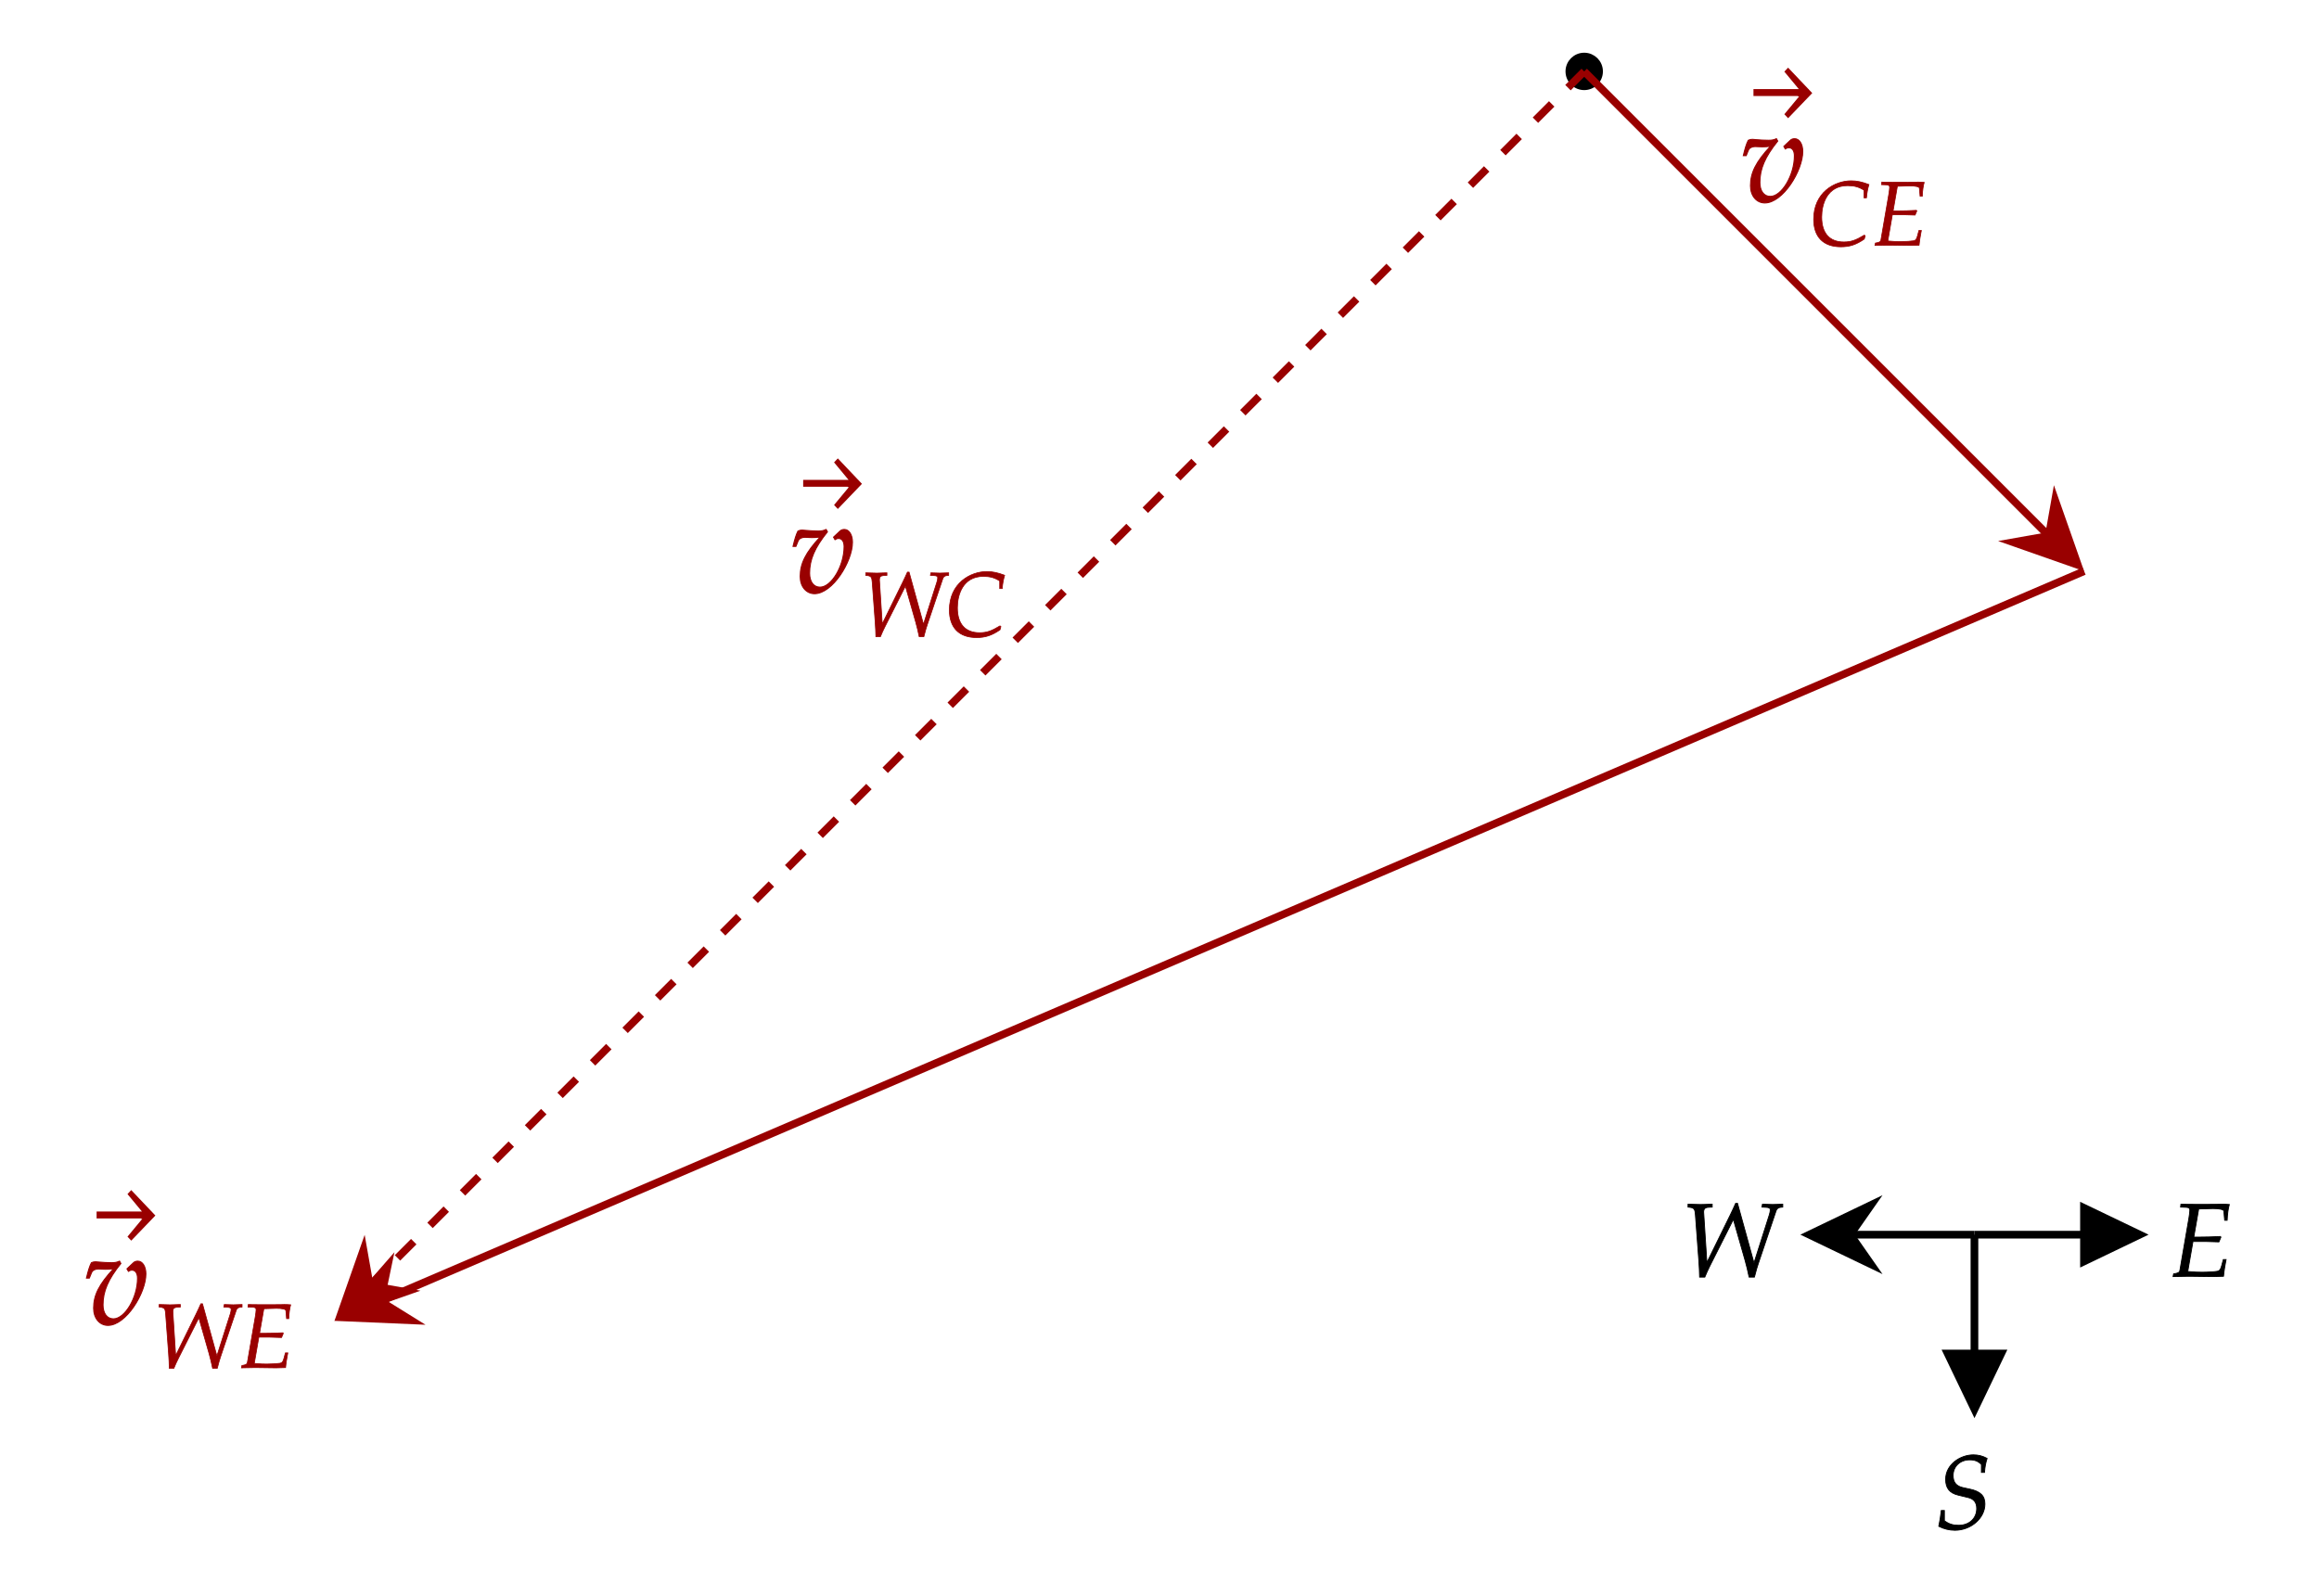
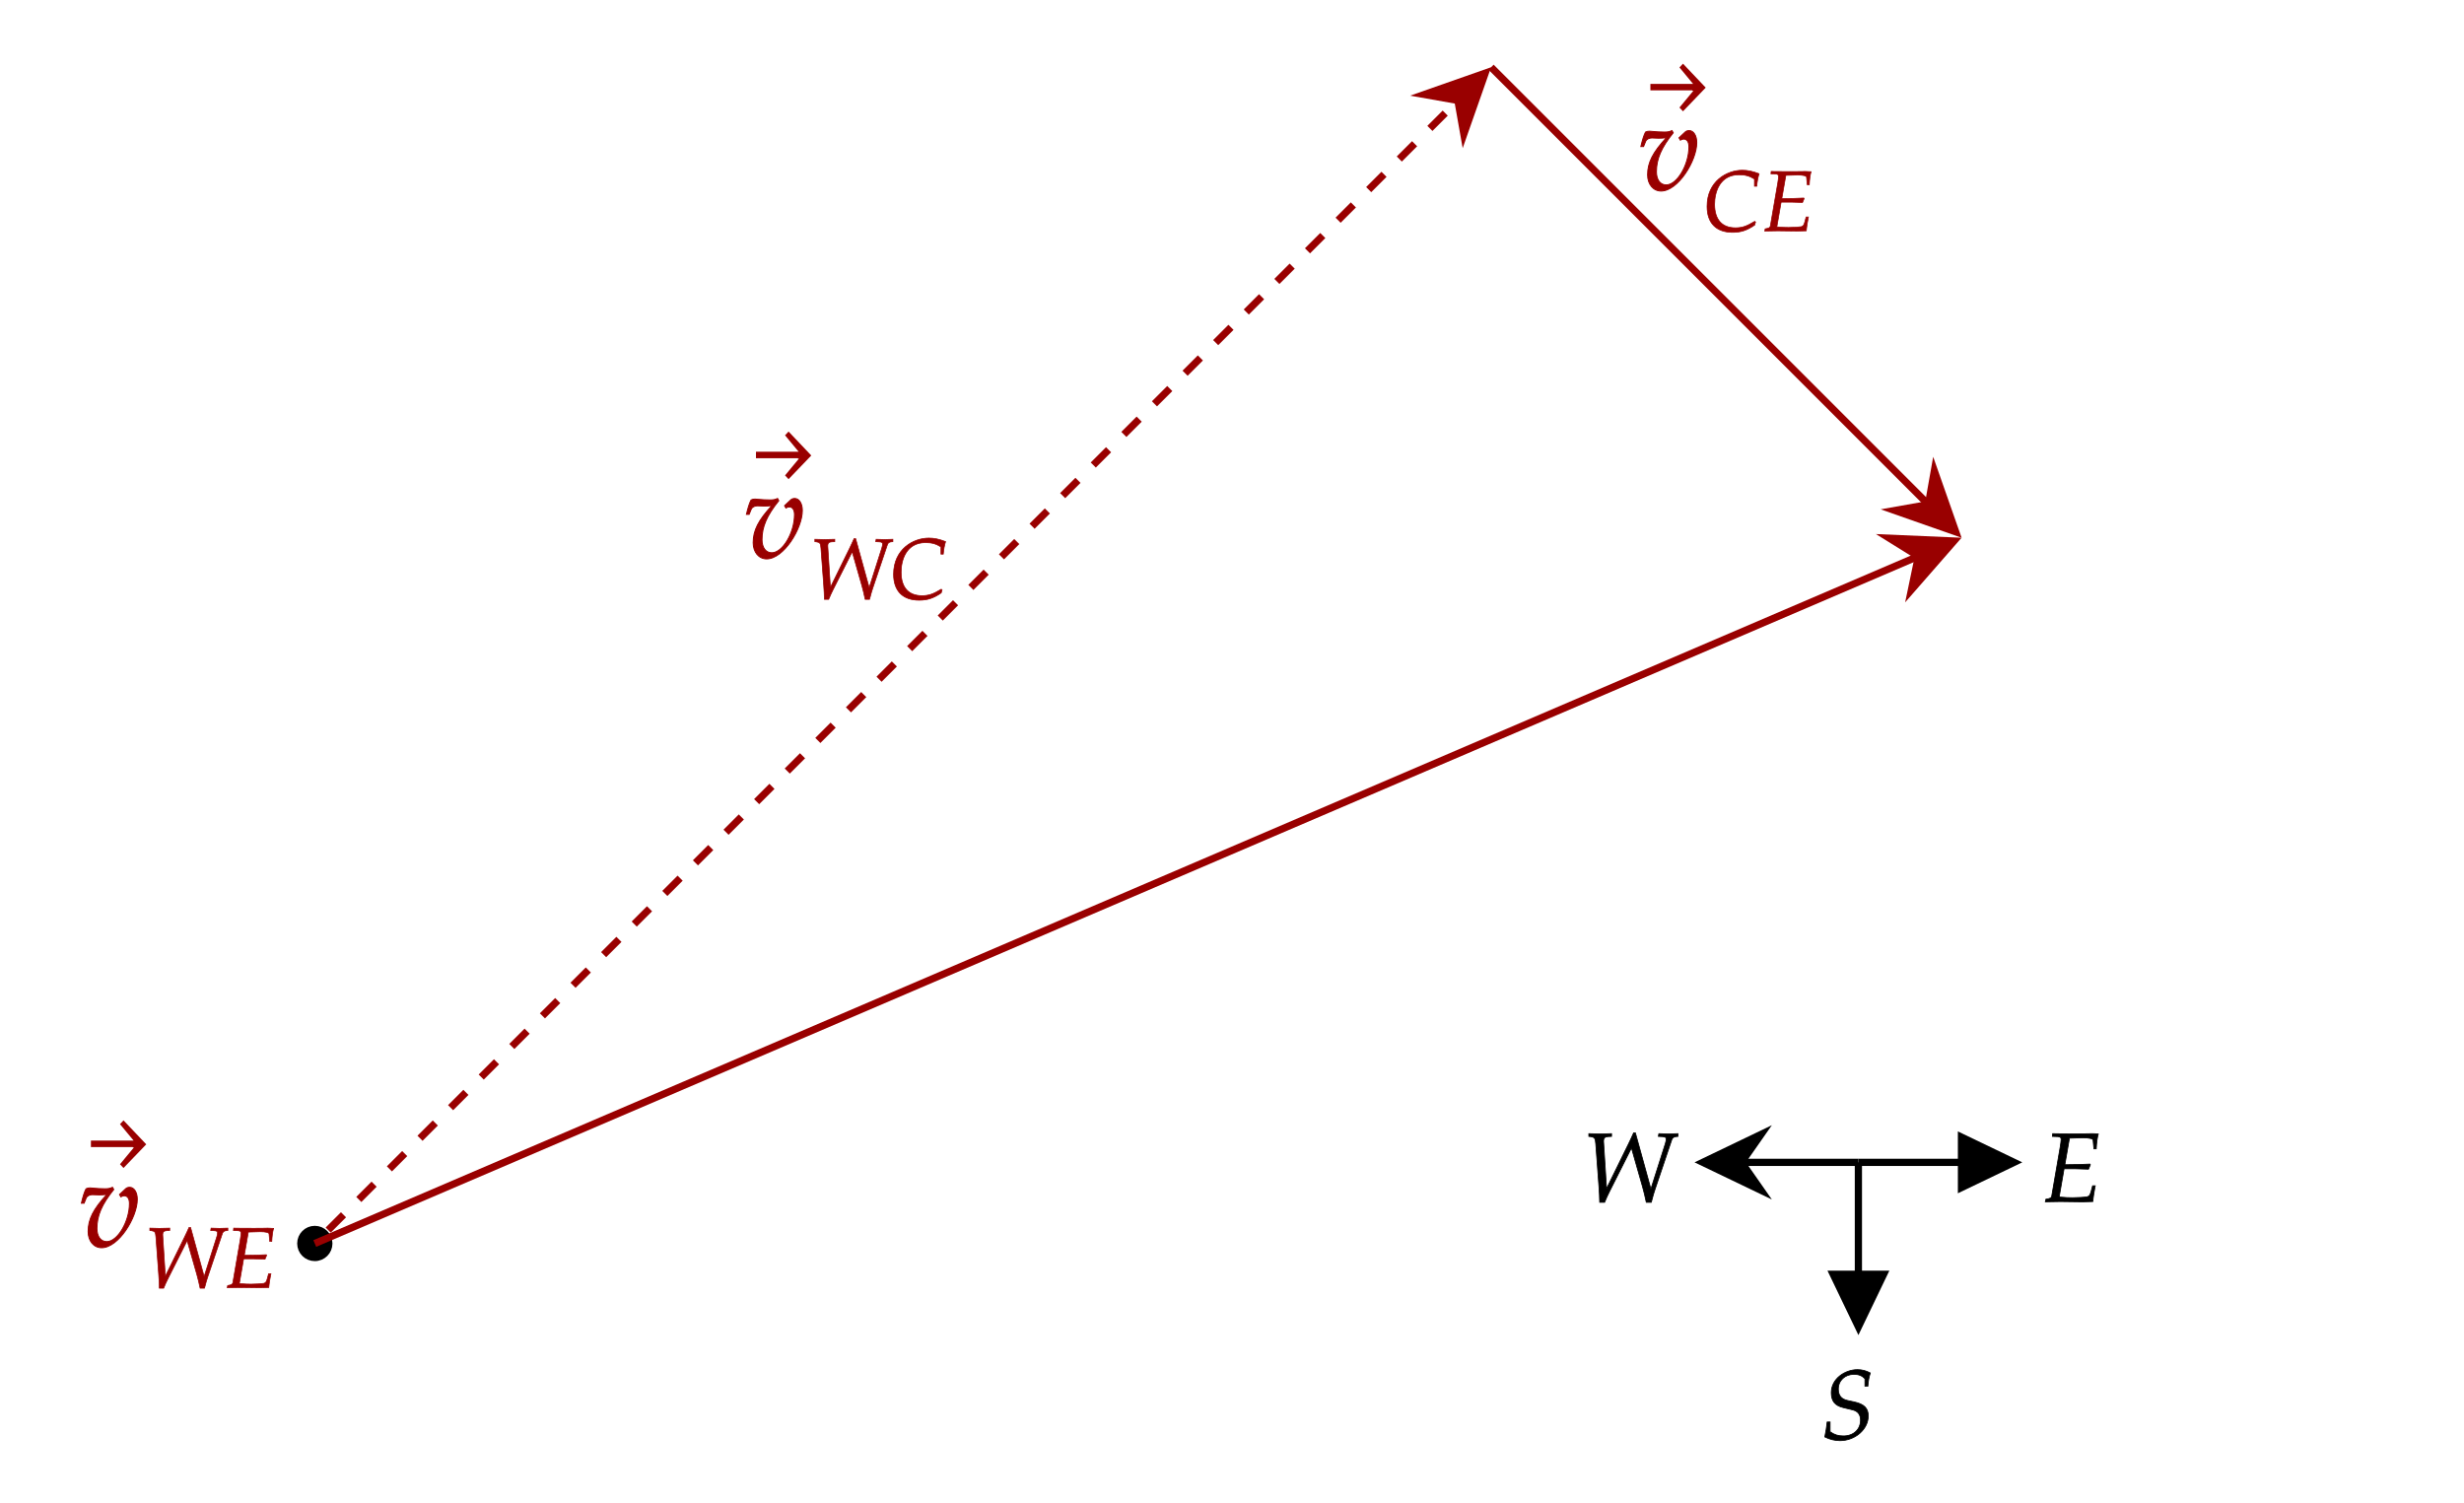
- <svg xmlns="http://www.w3.org/2000/svg" x="0" y="0" width="302.6" height="208.3" style="         width:302.6px;         height:208.3px;         background: transparent;         fill: none; ">
+ <svg xmlns="http://www.w3.org/2000/svg" x="0" y="0" width="341.6" height="208.3" style="         width:341.6px;         height:208.3px;         background: transparent;         fill: none; ">
  <svg />
  <svg class="role-diagram-draw-area" style="overflow: visible;">
    <g class="shapes-region" style="stroke: black; fill: none;">
      <g class="arrow-line">
        <path class="connection real" stroke-dasharray="" d="  M237.93,161.15 L257.64,161.15" style="stroke: rgb(0, 0, 0); stroke-width: 1; fill: none; fill-opacity: 1;" />
        <g stroke="none" fill="#000" transform="matrix(1,0,0,1,234.9254,161.1484)" style="stroke: none; fill: rgb(0, 0, 0); stroke-width: 1;">
          <path d=" M10.72,-5.15 L0,0 L10.72,5.15 L7.12,0 Z" />
        </g>
      </g>
      <g class="composite-shape">
-         <path class="real" d=" M204.78,9.32 C204.78,8.25 205.65,7.38 206.72,7.38 C207.79,7.38 208.66,8.25 208.66,9.32 C208.66,10.4 207.79,11.26 206.72,11.26 C205.65,11.26 204.78,10.4 204.78,9.32 Z" style="stroke-width: 1; stroke: rgb(0, 0, 0); fill: rgb(0, 0, 0); fill-opacity: 1;" />
+         <path class="real" d=" M41.7,172.4 C41.7,171.32 42.57,170.45 43.64,170.45 C44.72,170.45 45.59,171.32 45.59,172.4 C45.59,173.47 44.72,174.34 43.64,174.34 C42.57,174.34 41.7,173.47 41.7,172.4 Z" style="stroke-width: 1; stroke: rgb(0, 0, 0); fill: rgb(0, 0, 0); fill-opacity: 1;" />
      </g>
      <g class="arrow-line">
        <path class="connection real" stroke-dasharray="" d="  M257.64,161.15 L277.36,161.15" style="stroke: rgb(0, 0, 0); stroke-width: 1; fill: none; fill-opacity: 1;" />
        <g stroke="none" fill="#000" transform="matrix(-1,1.2246467991473532e-16,-1.2246467991473532e-16,-1,280.3616,161.1484)" style="stroke: none; fill: rgb(0, 0, 0); stroke-width: 1;">
          <path d=" M8.93,-4.29 L0,0 L8.93,4.29 Z" />
        </g>
      </g>
      <g class="arrow-line">
        <path class="connection real" stroke-dasharray="" d="  M257.64,182.09 L257.64,161.15" style="stroke: rgb(0, 0, 0); stroke-width: 1; fill: none; fill-opacity: 1;" />
        <g stroke="none" fill="#000" transform="matrix(-1.8369701987210297e-16,-1,1,-1.8369701987210297e-16,257.6435,185.0945)" style="stroke: none; fill: rgb(0, 0, 0); stroke-width: 1;">
          <path d=" M8.93,-4.29 L0,0 L8.93,4.29 Z" />
        </g>
      </g>
      <g class="arrow-line">
-         <path class="connection real" stroke-dasharray="3" d="  M206.72,9.32 L45.77,170.28" style="stroke: rgb(153, 0, 0); stroke-opacity: 1; stroke-width: 1; fill: none; fill-opacity: 1;" />
-         <g stroke="none" fill="rgb(153,0,0)" fill-opacity="1" transform="matrix(0.7071068,-0.7071068,0.7071068,0.7071068,43.64442,172.3966)" style="stroke: none; fill: rgb(153, 0, 0); stroke-width: 1;">
+         <path class="connection real" stroke-dasharray="3" d="  M204.6,11.44 L43.64,172.4" style="stroke: rgb(153, 0, 0); stroke-opacity: 1; stroke-width: 1; fill: none; fill-opacity: 1;" />
+         <g stroke="none" fill="rgb(153,0,0)" fill-opacity="1" transform="matrix(-0.7071068,0.7071068,-0.7071068,-0.7071068,206.7185,9.322501)" style="stroke: none; fill: rgb(153, 0, 0); stroke-width: 1;">
          <path d=" M10.72,-5.15 L0,0 L10.72,5.15 L7.12,0 Z" />
        </g>
      </g>
      <g class="arrow-line">
        <path class="connection real" stroke-dasharray="" d="  M206.72,9.32 L269.83,72.43" style="stroke: rgb(153, 0, 0); stroke-opacity: 1; stroke-width: 1; fill: none; fill-opacity: 1;" />
        <g stroke="none" fill="rgb(153,0,0)" fill-opacity="1" transform="matrix(-0.7071068,-0.7071068,0.7071068,-0.7071068,271.9482,74.55214)" style="stroke: none; fill: rgb(153, 0, 0); stroke-width: 1;">
          <path d=" M10.72,-5.15 L0,0 L10.72,5.15 L7.12,0 Z" />
        </g>
      </g>
      <g class="arrow-line">
-         <path class="connection real" stroke-dasharray="" d="  M271.95,74.55 L46.4,171.21" style="stroke: rgb(153, 0, 0); stroke-opacity: 1; stroke-width: 1; fill: none; fill-opacity: 1;" />
-         <g stroke="none" fill="rgb(153,0,0)" fill-opacity="1" transform="matrix(0.9191353,-0.3939419,0.3939419,0.9191353,43.64442,172.3966)" style="stroke: none; fill: rgb(153, 0, 0); stroke-width: 1;">
+         <path class="connection real" stroke-dasharray="" d="  M269.19,75.73 L43.64,172.4" style="stroke: rgb(153, 0, 0); stroke-opacity: 1; stroke-width: 1; fill: none; fill-opacity: 1;" />
+         <g stroke="none" fill="rgb(153,0,0)" fill-opacity="1" transform="matrix(-0.9191353,0.3939419,-0.3939419,-0.9191353,271.9482,74.55214)" style="stroke: none; fill: rgb(153, 0, 0); stroke-width: 1;">
          <path d=" M10.72,-5.15 L0,0 L10.72,5.15 L7.12,0 Z" />
        </g>
      </g>
      <g />
    </g>
    <g />
    <g />
    <g />
  </svg>
-   <svg width="301" height="206.7" style="width:301px;height:206.7px;font-family:Asana-Math, Asana;background:transparent;">
+   <svg width="340" height="206.7" style="width:340px;height:206.7px;font-family:Asana-Math, Asana;background:transparent;">
    <g>
      <g>
        <g>
          <g transform="matrix(1,0,0,1,219.3,166.5813)">
            <path transform="matrix(0.0136,0,0,-0.0136,0,0)" d="M303 692L264 691C226 689 202 689 182 689C170 689 148 690 110 691L71 692L71 664L89 662C130 656 138 645 142 588L174 158C179 92 181 44 182 -8L232 -8C246 27 264 66 282 102L506 546L618 154C633 102 644 53 657 -8L708 -8L715 18C725 58 733 85 746 124L917 631C923 648 938 660 960 662L980 664L980 692L948 691C919 690 897 689 883 689C870 689 848 690 818 691L785 692L780 664L819 662C848 661 860 653 860 639C860 626 857 608 851 590L704 128L546 700L528 700C516 673 494 624 476 588L252 132L221 616C221 646 234 660 266 662L303 664Z" stroke="rgb(0,0,0)" stroke-opacity="1" stroke-width="8" fill="rgb(0,0,0)" fill-opacity="1" />
          </g>
        </g>
      </g>
    </g>
    <g>
      <g>
        <g>
          <g transform="matrix(1,0,0,1,283.15,166.5813)">
            <path transform="matrix(0.0136,0,0,-0.0136,0,0)" d="M221 334L338 334L470 330L489 375L485 382C404 378 344 376 266 376L229 376L276 646C308 647 391 650 413 650C475 650 516 641 517 626L525 537L549 537C552 601 559 651 570 689C549 691 519 692 501 692C498 692 487 692 463 691L343 690C334 689 160 691 150 691L105 692L102 664L156 662C180 661 191 653 191 635C191 621 187 589 182 559L95 55C91 37 79 30 35 23L30 -3L71 -2C102 -1 164 0 184 0L409 -3C423 -3 448 -2 481 -1L514 0L518 36C520 56 525 86 534 135L539 161L512 161L496 101C486 65 477 53 455 48C435 44 362 39 308 39C267 39 240 40 171 46Z" stroke="rgb(0,0,0)" stroke-opacity="1" stroke-width="8" fill="rgb(0,0,0)" fill-opacity="1" />
          </g>
        </g>
      </g>
    </g>
    <g>
      <g>
        <g>
          <g transform="matrix(1,0,0,1,252.4125,199.4875)">
            <path transform="matrix(0.0136,0,0,-0.0136,0,0)" d="M108 471C108 386 146 339 230 319L325 296C379 283 406 248 406 191C406 96 335 30 232 30C178 30 140 42 96 73L96 172L66 172C60 117 53 72 42 20C91 -5 144 -18 197 -18C352 -18 485 99 485 234C485 313 442 355 341 377L276 391C210 405 180 442 180 508C180 595 247 658 339 658C388 658 421 645 451 613L451 537L481 537C485 591 492 629 506 672C461 696 421 706 374 706C250 706 108 614 108 471Z" stroke="rgb(0,0,0)" stroke-opacity="1" stroke-width="8" fill="rgb(0,0,0)" fill-opacity="1" />
          </g>
        </g>
      </g>
    </g>
    <g>
      <g>
        <g>
          <g>
            <g>
              <g>
                <g transform="matrix(1,0,0,1,103.125,77.3)">
                  <path transform="matrix(0.017,0,0,-0.017,0,0)" d="M166 420C187 420 203 421 229 424C118 304 76 221 76 121C76 44 122 -11 186 -11C324 -11 477 236 477 384C477 441 451 482 415 482C402 482 390 478 382 470L332 423L343 404C352 410 361 413 370 413C397 413 413 390 413 350C413 202 316 39 228 39C179 39 148 81 148 146C148 251 187 342 285 464L275 482C255 473 242 470 214 470C186 470 144 472 115 475L103 476C97 477 92 477 91 477C79 477 70 475 59 470C45 443 34 407 21 352L43 352L60 394C67 411 87 422 111 422C144 422 128 420 166 420Z" stroke="rgb(153,0,0)" stroke-opacity="1" stroke-width="8" fill="rgb(153,0,0)" fill-opacity="1" />
                </g>
              </g>
            </g>
          </g>
          <svg x="103.125" overflow="visible" y="58.3" height="10" width="9.35">
            <path d=" M 9.35 4.85 l -3.15 -3.32 l -0.49 0.52 l 1.93 2.33 h -0.15 v 0.90 h 0.15 l -1.93 2.33 l 0.49 0.52 z  M 1.68 5.23 h 7.21 v -0.90 h -7.21 z" style="fill:rgb(153,0,0);fill-opacity:1;stroke-width:1px;stroke:none;stroke-opacity:1;" />
          </svg>
        </g>
        <g>
          <g>
            <g>
              <g>
-                 <g transform="matrix(1,0,0,1,112.125,83.00001)">
+                 <g transform="matrix(1,0,0,1,112.125,83)">
                  <path transform="matrix(0.0119,0,0,-0.0119,0,0)" d="M303 692L264 691C226 689 202 689 182 689C170 689 148 690 110 691L71 692L71 664L89 662C130 656 138 645 142 588L174 158C179 92 181 44 182 -8L232 -8C246 27 264 66 282 102L506 546L618 154C633 102 644 53 657 -8L708 -8L715 18C725 58 733 85 746 124L917 631C923 648 938 660 960 662L980 664L980 692L948 691C919 690 897 689 883 689C870 689 848 690 818 691L785 692L780 664L819 662C848 661 860 653 860 639C860 626 857 608 851 590L704 128L546 700L528 700C516 673 494 624 476 588L252 132L221 616C221 646 234 660 266 662L303 664ZM988 284C988 90 1095 -18 1286 -18C1382 -18 1453 5 1543 67C1543 67 1553 103 1553 103C1553 103 1543 110 1543 110C1449 53 1397 35 1319 35C1162 35 1076 131 1076 309C1076 447 1133 653 1361 653C1432 653 1484 639 1540 603L1540 519L1567 519C1572 576 1580 619 1594 665C1518 694 1461 706 1399 706C1219 706 988 578 988 284Z" stroke="rgb(153,0,0)" stroke-opacity="1" stroke-width="8" fill="rgb(153,0,0)" fill-opacity="1" />
                </g>
              </g>
            </g>
          </g>
        </g>
      </g>
    </g>
    <g>
      <g>
        <g>
          <g>
            <g>
              <g>
                <g transform="matrix(1,0,0,1,227.125,26.3)">
                  <path transform="matrix(0.017,0,0,-0.017,0,0)" d="M166 420C187 420 203 421 229 424C118 304 76 221 76 121C76 44 122 -11 186 -11C324 -11 477 236 477 384C477 441 451 482 415 482C402 482 390 478 382 470L332 423L343 404C352 410 361 413 370 413C397 413 413 390 413 350C413 202 316 39 228 39C179 39 148 81 148 146C148 251 187 342 285 464L275 482C255 473 242 470 214 470C186 470 144 472 115 475L103 476C97 477 92 477 91 477C79 477 70 475 59 470C45 443 34 407 21 352L43 352L60 394C67 411 87 422 111 422C144 422 128 420 166 420Z" stroke="rgb(153,0,0)" stroke-opacity="1" stroke-width="8" fill="rgb(153,0,0)" fill-opacity="1" />
                </g>
              </g>
            </g>
          </g>
          <svg x="227.125" overflow="visible" y="7.3" height="10" width="9.35">
            <path d=" M 9.35 4.85 l -3.15 -3.32 l -0.49 0.52 l 1.93 2.33 h -0.15 v 0.90 h 0.15 l -1.93 2.33 l 0.49 0.52 z  M 1.68 5.23 h 7.21 v -0.90 h -7.21 z" style="fill:rgb(153,0,0);fill-opacity:1;stroke-width:1px;stroke:none;stroke-opacity:1;" />
          </svg>
        </g>
        <g>
          <g>
            <g>
              <g>
                <g transform="matrix(1,0,0,1,236.125,32)">
                  <path transform="matrix(0.0119,0,0,-0.0119,0,0)" d="M45 284C45 90 152 -18 343 -18C439 -18 510 5 600 67C600 67 610 103 610 103C610 103 600 110 600 110C506 53 454 35 376 35C219 35 133 131 133 309C133 447 190 653 418 653C489 653 541 639 597 603L597 519L624 519C629 576 637 619 651 665C575 694 518 706 456 706C276 706 45 578 45 284ZM908 334L1025 334L1157 330L1176 375L1172 382C1091 378 1031 376 953 376L916 376L963 646C995 647 1078 650 1100 650C1162 650 1203 641 1204 626L1212 537L1236 537C1239 601 1246 651 1257 689C1236 691 1206 692 1188 692C1185 692 1174 692 1150 691L1030 690C1021 689 847 691 837 691L792 692L789 664L843 662C867 661 878 653 878 635C878 621 874 589 869 559L782 55C778 37 766 30 722 23L717 -3L758 -2C789 -1 851 0 871 0L1096 -3C1110 -3 1135 -2 1168 -1L1201 0L1205 36C1207 56 1212 86 1221 135L1226 161L1199 161L1183 101C1173 65 1164 53 1142 48C1122 44 1049 39 995 39C954 39 927 40 858 46Z" stroke="rgb(153,0,0)" stroke-opacity="1" stroke-width="8" fill="rgb(153,0,0)" fill-opacity="1" />
                </g>
              </g>
            </g>
          </g>
        </g>
      </g>
    </g>
    <g>
      <g>
        <g>
          <g>
            <g>
              <g>
-                 <g transform="matrix(1,0,0,1,10.925,172.8)">
+                 <g transform="matrix(1,0,0,1,10.92501,172.8)">
                  <path transform="matrix(0.017,0,0,-0.017,0,0)" d="M166 420C187 420 203 421 229 424C118 304 76 221 76 121C76 44 122 -11 186 -11C324 -11 477 236 477 384C477 441 451 482 415 482C402 482 390 478 382 470L332 423L343 404C352 410 361 413 370 413C397 413 413 390 413 350C413 202 316 39 228 39C179 39 148 81 148 146C148 251 187 342 285 464L275 482C255 473 242 470 214 470C186 470 144 472 115 475L103 476C97 477 92 477 91 477C79 477 70 475 59 470C45 443 34 407 21 352L43 352L60 394C67 411 87 422 111 422C144 422 128 420 166 420Z" stroke="rgb(153,0,0)" stroke-opacity="1" stroke-width="8" fill="rgb(153,0,0)" fill-opacity="1" />
                </g>
              </g>
            </g>
          </g>
          <svg x="10.925" overflow="visible" y="153.8" height="10" width="9.35">
            <path d=" M 9.35 4.85 l -3.15 -3.32 l -0.49 0.52 l 1.93 2.33 h -0.15 v 0.90 h 0.15 l -1.93 2.33 l 0.49 0.52 z  M 1.68 5.23 h 7.21 v -0.90 h -7.21 z" style="fill:rgb(153,0,0);fill-opacity:1;stroke-width:1px;stroke:none;stroke-opacity:1;" />
          </svg>
        </g>
        <g>
          <g>
            <g>
              <g>
-                 <g transform="matrix(1,0,0,1,19.925,178.5)">
+                 <g transform="matrix(1,0,0,1,19.92501,178.5)">
                  <path transform="matrix(0.0119,0,0,-0.0119,0,0)" d="M303 692L264 691C226 689 202 689 182 689C170 689 148 690 110 691L71 692L71 664L89 662C130 656 138 645 142 588L174 158C179 92 181 44 182 -8L232 -8C246 27 264 66 282 102L506 546L618 154C633 102 644 53 657 -8L708 -8L715 18C725 58 733 85 746 124L917 631C923 648 938 660 960 662L980 664L980 692L948 691C919 690 897 689 883 689C870 689 848 690 818 691L785 692L780 664L819 662C848 661 860 653 860 639C860 626 857 608 851 590L704 128L546 700L528 700C516 673 494 624 476 588L252 132L221 616C221 646 234 660 266 662L303 664ZM1164 334L1281 334L1413 330L1432 375L1428 382C1347 378 1287 376 1209 376L1172 376L1219 646C1251 647 1334 650 1356 650C1418 650 1459 641 1460 626L1468 537L1492 537C1495 601 1502 651 1513 689C1492 691 1462 692 1444 692C1441 692 1430 692 1406 691L1286 690C1277 689 1103 691 1093 691L1048 692L1045 664L1099 662C1123 661 1134 653 1134 635C1134 621 1130 589 1125 559L1038 55C1034 37 1022 30 978 23L973 -3L1014 -2C1045 -1 1107 0 1127 0L1352 -3C1366 -3 1391 -2 1424 -1L1457 0L1461 36C1463 56 1468 86 1477 135L1482 161L1455 161L1439 101C1429 65 1420 53 1398 48C1378 44 1305 39 1251 39C1210 39 1183 40 1114 46Z" stroke="rgb(153,0,0)" stroke-opacity="1" stroke-width="8" fill="rgb(153,0,0)" fill-opacity="1" />
                </g>
              </g>
            </g>
          </g>
        </g>
      </g>
    </g>
  </svg>
</svg>
